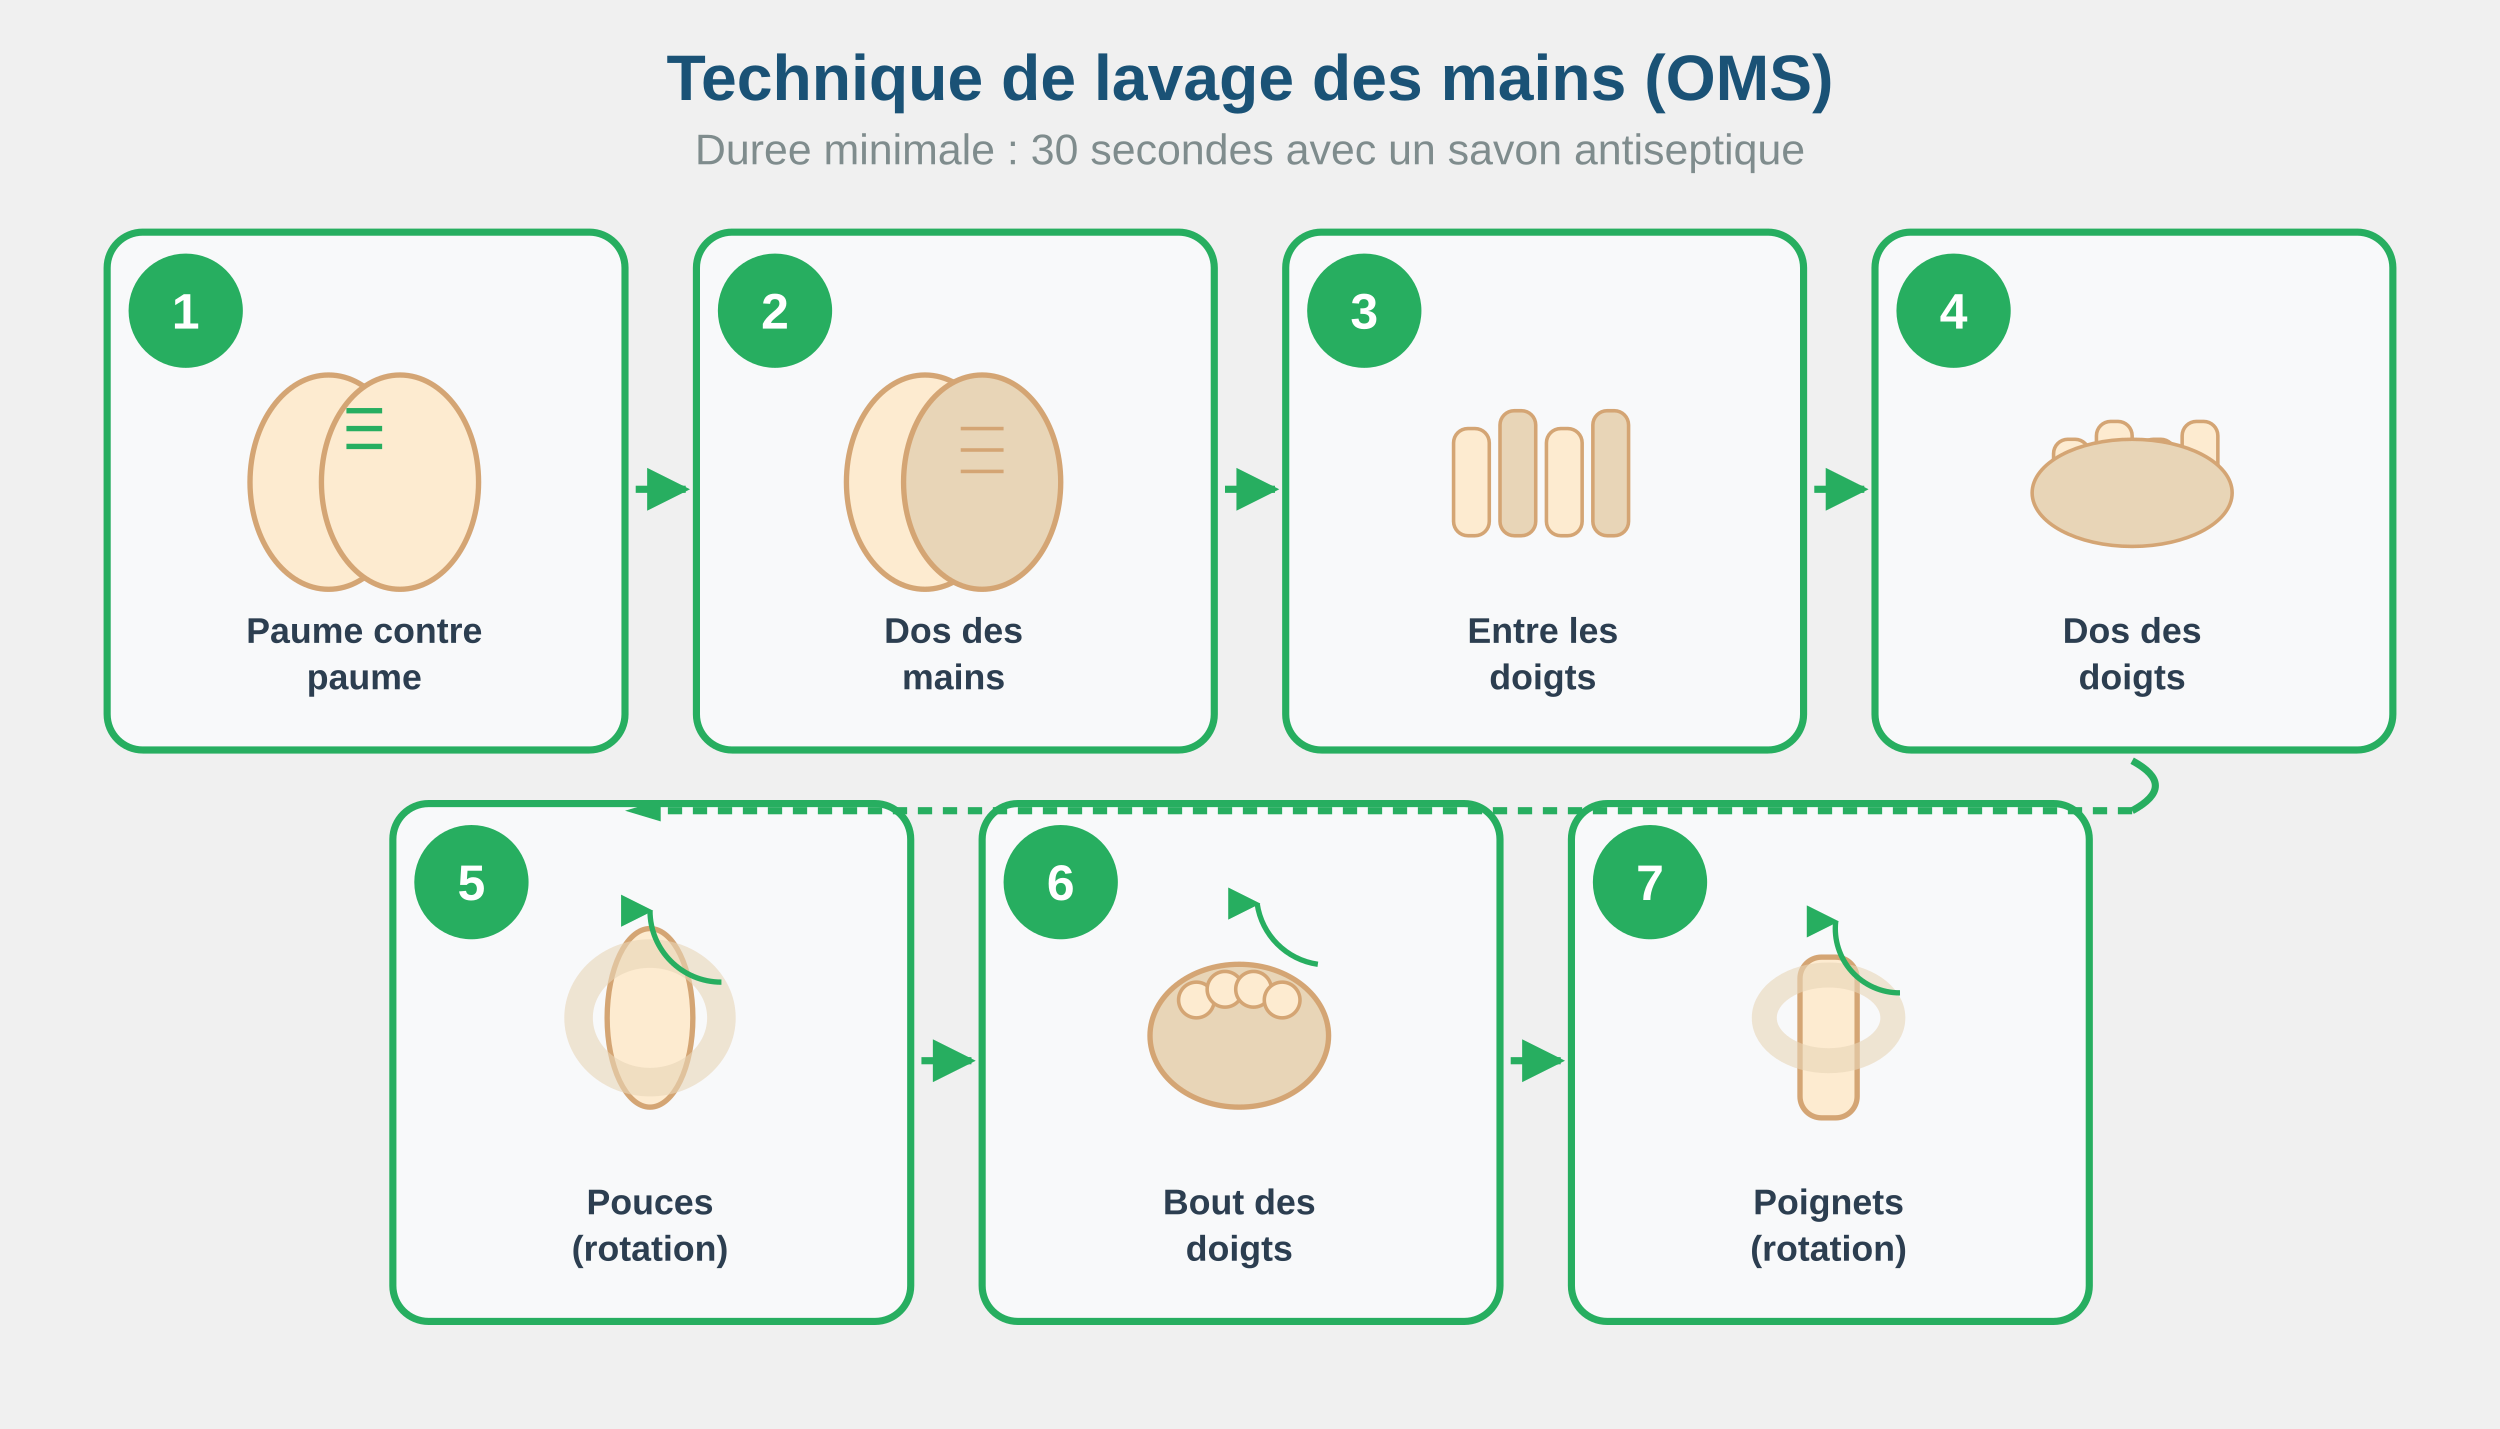
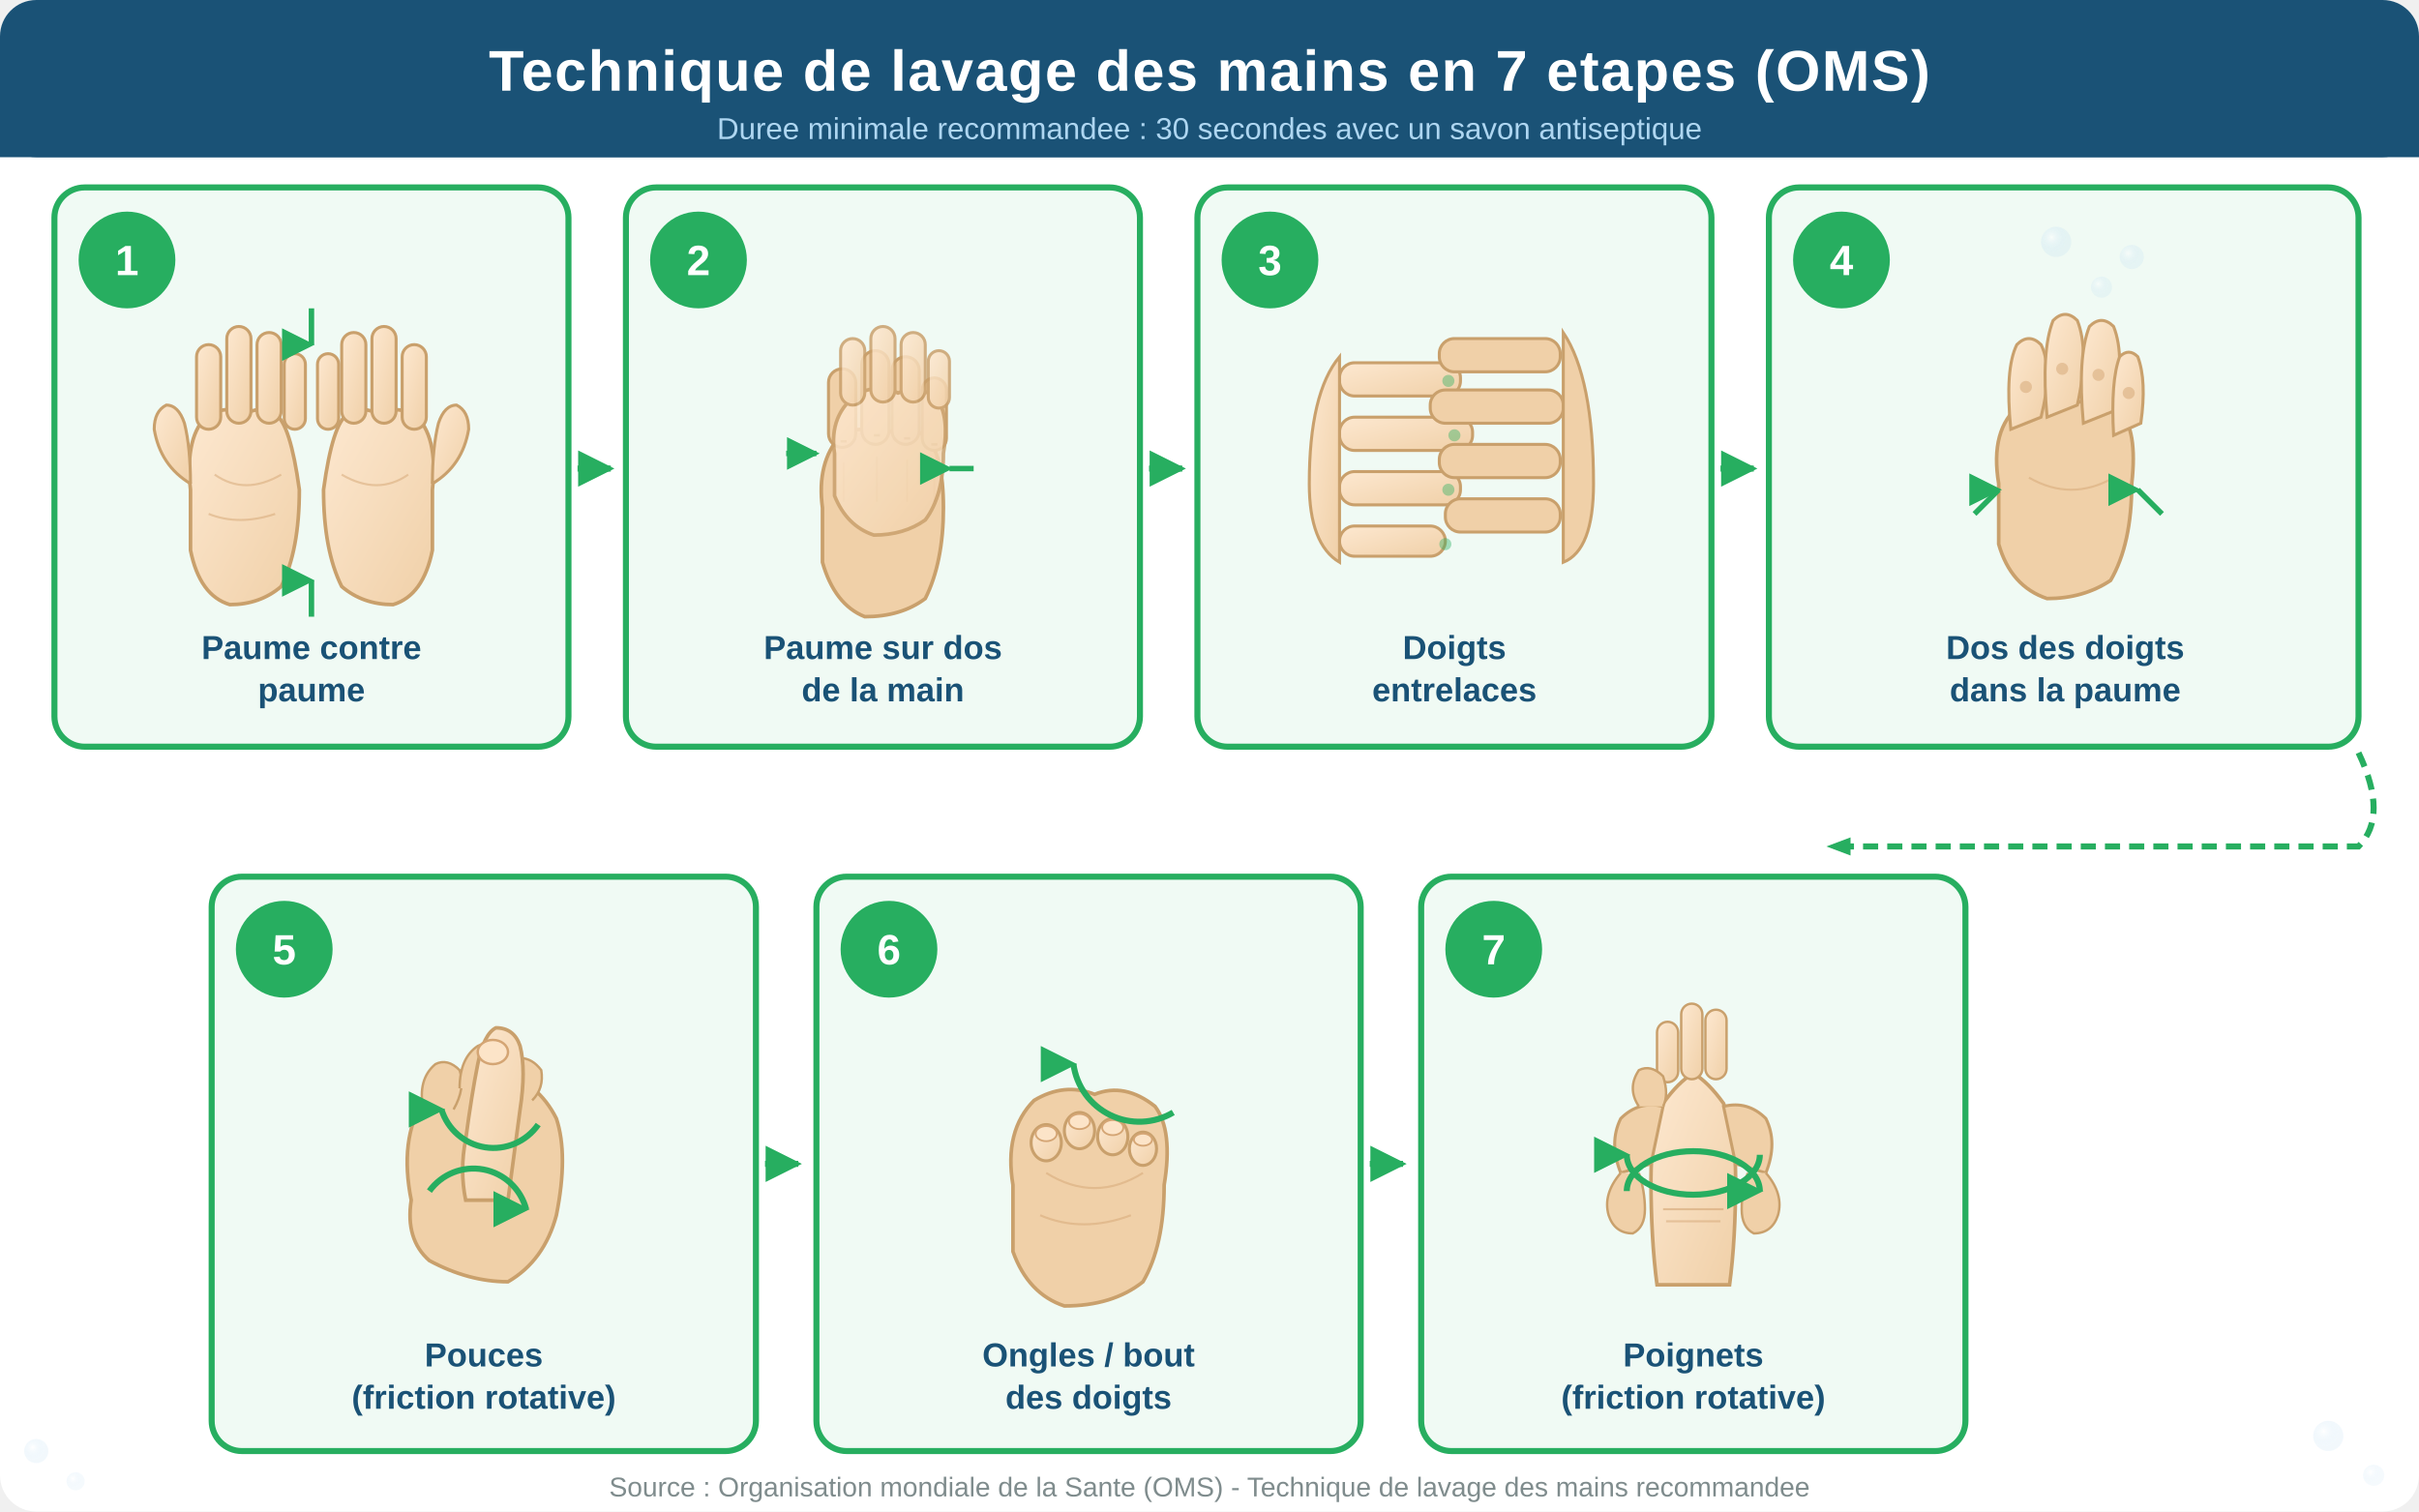
- <svg xmlns="http://www.w3.org/2000/svg" viewBox="0 0 700 400" width="700" height="400" font-family="Arial, sans-serif">
+ <svg xmlns="http://www.w3.org/2000/svg" viewBox="0 0 800 500" width="800" height="500" font-family="Arial, sans-serif">
  <defs>
-     <marker id="arrowSmall" viewBox="0 0 10 10" refX="9" refY="5" markerWidth="6" markerHeight="6" orient="auto-start-auto">
+     <marker id="arrow" viewBox="0 0 10 10" refX="9" refY="5" markerWidth="6" markerHeight="6" orient="auto-start-auto">
      <path d="M 0 0 L 10 5 L 0 10 z" fill="#27ae60" />
    </marker>
+     <linearGradient id="skinGrad" x1="0%" y1="0%" x2="100%" y2="100%">
+       <stop offset="0%" style="stop-color:#fde8d0" />
+       <stop offset="100%" style="stop-color:#f0d0a8" />
+     </linearGradient>
+     <linearGradient id="skinGrad2" x1="100%" y1="0%" x2="0%" y2="100%">
+       <stop offset="0%" style="stop-color:#fde8d0" />
+       <stop offset="100%" style="stop-color:#f0d0a8" />
+     </linearGradient>
+     <radialGradient id="bubble" cx="35%" cy="35%">
+       <stop offset="0%" style="stop-color:#ffffff;stop-opacity:0.9" />
+       <stop offset="100%" style="stop-color:#aed6f1;stop-opacity:0.3" />
+     </radialGradient>
  </defs>
-   <text x="350" y="28" text-anchor="middle" font-size="18" font-weight="bold" fill="#1a5276">Technique de lavage des mains (OMS)</text>
-   <text x="350" y="46" text-anchor="middle" font-size="12" fill="#7f8c8d">Duree minimale : 30 secondes avec un savon antiseptique</text>
-   <g transform="translate(30,65)">
-     <rect width="145" height="145" rx="10" fill="#f8f9fa" stroke="#27ae60" stroke-width="2" />
-     <circle cx="22" cy="22" r="16" fill="#27ae60" />
-     <text x="22" y="27" text-anchor="middle" font-size="14" font-weight="bold" fill="#fff">1</text>
-     <g transform="translate(72,55)">
-       <ellipse cx="-10" cy="15" rx="22" ry="30" fill="#fdebd0" stroke="#d4a574" stroke-width="1.5" />
-       <ellipse cx="10" cy="15" rx="22" ry="30" fill="#fdebd0" stroke="#d4a574" stroke-width="1.5" />
-       <line x1="-5" y1="-5" x2="5" y2="-5" stroke="#27ae60" stroke-width="1.5" />
-       <line x1="5" y1="0" x2="-5" y2="0" stroke="#27ae60" stroke-width="1.5" />
-       <line x1="-5" y1="5" x2="5" y2="5" stroke="#27ae60" stroke-width="1.5" />
-     </g>
-     <text x="72" y="115" text-anchor="middle" font-size="10" font-weight="bold" fill="#2c3e50">Paume contre</text>
-     <text x="72" y="128" text-anchor="middle" font-size="10" font-weight="bold" fill="#2c3e50">paume</text>
-   </g>
-   <line x1="178" y1="137" x2="192" y2="137" stroke="#27ae60" stroke-width="2" marker-end="url(#arrowSmall)" />
-   <g transform="translate(195,65)">
-     <rect width="145" height="145" rx="10" fill="#f8f9fa" stroke="#27ae60" stroke-width="2" />
-     <circle cx="22" cy="22" r="16" fill="#27ae60" />
-     <text x="22" y="27" text-anchor="middle" font-size="14" font-weight="bold" fill="#fff">2</text>
-     <g transform="translate(72,55)">
-       <ellipse cx="-8" cy="15" rx="22" ry="30" fill="#fdebd0" stroke="#d4a574" stroke-width="1.5" />
-       <ellipse cx="8" cy="15" rx="22" ry="30" fill="#e8d5b7" stroke="#d4a574" stroke-width="1.5" />
-       <line x1="2" y1="0" x2="14" y2="0" stroke="#d4a574" stroke-width="1" />
-       <line x1="2" y1="6" x2="14" y2="6" stroke="#d4a574" stroke-width="1" />
-       <line x1="2" y1="12" x2="14" y2="12" stroke="#d4a574" stroke-width="1" />
-     </g>
-     <text x="72" y="115" text-anchor="middle" font-size="10" font-weight="bold" fill="#2c3e50">Dos des</text>
-     <text x="72" y="128" text-anchor="middle" font-size="10" font-weight="bold" fill="#2c3e50">mains</text>
-   </g>
-   <line x1="343" y1="137" x2="357" y2="137" stroke="#27ae60" stroke-width="2" marker-end="url(#arrowSmall)" />
-   <g transform="translate(360,65)">
-     <rect width="145" height="145" rx="10" fill="#f8f9fa" stroke="#27ae60" stroke-width="2" />
-     <circle cx="22" cy="22" r="16" fill="#27ae60" />
-     <text x="22" y="27" text-anchor="middle" font-size="14" font-weight="bold" fill="#fff">3</text>
-     <g transform="translate(72,50)">
-       <rect x="-25" y="5" width="10" height="30" rx="4" fill="#fdebd0" stroke="#d4a574" stroke-width="1" />
-       <rect x="-12" y="0" width="10" height="35" rx="4" fill="#e8d5b7" stroke="#d4a574" stroke-width="1" />
-       <rect x="1" y="5" width="10" height="30" rx="4" fill="#fdebd0" stroke="#d4a574" stroke-width="1" />
-       <rect x="14" y="0" width="10" height="35" rx="4" fill="#e8d5b7" stroke="#d4a574" stroke-width="1" />
-     </g>
-     <text x="72" y="115" text-anchor="middle" font-size="10" font-weight="bold" fill="#2c3e50">Entre les</text>
-     <text x="72" y="128" text-anchor="middle" font-size="10" font-weight="bold" fill="#2c3e50">doigts</text>
-   </g>
-   <line x1="508" y1="137" x2="522" y2="137" stroke="#27ae60" stroke-width="2" marker-end="url(#arrowSmall)" />
-   <g transform="translate(525,65)">
-     <rect width="145" height="145" rx="10" fill="#f8f9fa" stroke="#27ae60" stroke-width="2" />
-     <circle cx="22" cy="22" r="16" fill="#27ae60" />
-     <text x="22" y="27" text-anchor="middle" font-size="14" font-weight="bold" fill="#fff">4</text>
-     <g transform="translate(72,48)">
-       <rect x="-22" y="10" width="10" height="22" rx="4" fill="#fdebd0" stroke="#d4a574" stroke-width="1" />
-       <rect x="-10" y="5" width="10" height="27" rx="4" fill="#fdebd0" stroke="#d4a574" stroke-width="1" />
-       <rect x="2" y="10" width="10" height="22" rx="4" fill="#fdebd0" stroke="#d4a574" stroke-width="1" />
-       <rect x="14" y="5" width="10" height="27" rx="4" fill="#fdebd0" stroke="#d4a574" stroke-width="1" />
-       <ellipse cx="0" cy="25" rx="28" ry="15" fill="#e8d5b7" stroke="#d4a574" stroke-width="1" />
-     </g>
-     <text x="72" y="115" text-anchor="middle" font-size="10" font-weight="bold" fill="#2c3e50">Dos des</text>
-     <text x="72" y="128" text-anchor="middle" font-size="10" font-weight="bold" fill="#2c3e50">doigts</text>
-   </g>
-   <g transform="translate(110,225)">
-     <rect width="145" height="145" rx="10" fill="#f8f9fa" stroke="#27ae60" stroke-width="2" />
-     <circle cx="22" cy="22" r="16" fill="#27ae60" />
-     <text x="22" y="27" text-anchor="middle" font-size="14" font-weight="bold" fill="#fff">5</text>
-     <g transform="translate(72,50)">
-       <ellipse cx="0" cy="10" rx="12" ry="25" fill="#fdebd0" stroke="#d4a574" stroke-width="1.5" />
-       <ellipse cx="0" cy="10" rx="20" ry="18" fill="none" stroke="#e8d5b7" stroke-width="8" opacity="0.6" />
-       <path d="M 20,0 A 20,20 0 0 1 0,-20" fill="none" stroke="#27ae60" stroke-width="1.5" marker-end="url(#arrowSmall)" />
-     </g>
-     <text x="72" y="115" text-anchor="middle" font-size="10" font-weight="bold" fill="#2c3e50">Pouces</text>
-     <text x="72" y="128" text-anchor="middle" font-size="10" font-weight="bold" fill="#2c3e50">(rotation)</text>
-   </g>
-   <line x1="258" y1="297" x2="272" y2="297" stroke="#27ae60" stroke-width="2" marker-end="url(#arrowSmall)" />
-   <g transform="translate(275,225)">
-     <rect width="145" height="145" rx="10" fill="#f8f9fa" stroke="#27ae60" stroke-width="2" />
-     <circle cx="22" cy="22" r="16" fill="#27ae60" />
-     <text x="22" y="27" text-anchor="middle" font-size="14" font-weight="bold" fill="#fff">6</text>
-     <g transform="translate(72,50)">
-       <ellipse cx="0" cy="15" rx="25" ry="20" fill="#e8d5b7" stroke="#d4a574" stroke-width="1.5" />
-       <circle cx="-12" cy="5" r="5" fill="#fdebd0" stroke="#d4a574" stroke-width="1" />
-       <circle cx="-4" cy="2" r="5" fill="#fdebd0" stroke="#d4a574" stroke-width="1" />
-       <circle cx="4" cy="2" r="5" fill="#fdebd0" stroke="#d4a574" stroke-width="1" />
-       <circle cx="12" cy="5" r="5" fill="#fdebd0" stroke="#d4a574" stroke-width="1" />
-       <path d="M 22,-5 A 20,20 0 0 1 5,-22" fill="none" stroke="#27ae60" stroke-width="1.5" marker-end="url(#arrowSmall)" />
-     </g>
-     <text x="72" y="115" text-anchor="middle" font-size="10" font-weight="bold" fill="#2c3e50">Bout des</text>
-     <text x="72" y="128" text-anchor="middle" font-size="10" font-weight="bold" fill="#2c3e50">doigts</text>
-   </g>
-   <line x1="423" y1="297" x2="437" y2="297" stroke="#27ae60" stroke-width="2" marker-end="url(#arrowSmall)" />
-   <g transform="translate(440,225)">
-     <rect width="145" height="145" rx="10" fill="#f8f9fa" stroke="#27ae60" stroke-width="2" />
-     <circle cx="22" cy="22" r="16" fill="#27ae60" />
-     <text x="22" y="27" text-anchor="middle" font-size="14" font-weight="bold" fill="#fff">7</text>
-     <g transform="translate(72,48)">
-       <rect x="-8" y="-5" width="16" height="45" rx="6" fill="#fdebd0" stroke="#d4a574" stroke-width="1.5" />
-       <ellipse cx="0" cy="12" rx="18" ry="12" fill="none" stroke="#e8d5b7" stroke-width="7" opacity="0.6" />
-       <path d="M 20,5 A 18,18 0 0 1 2,-15" fill="none" stroke="#27ae60" stroke-width="1.5" marker-end="url(#arrowSmall)" />
-     </g>
-     <text x="72" y="115" text-anchor="middle" font-size="10" font-weight="bold" fill="#2c3e50">Poignets</text>
-     <text x="72" y="128" text-anchor="middle" font-size="10" font-weight="bold" fill="#2c3e50">(rotation)</text>
-   </g>
-   <path d="M 597,213 Q 610,220 597,227" fill="none" stroke="#27ae60" stroke-width="2" />
-   <path d="M 597,227 L 185,227" fill="none" stroke="#27ae60" stroke-width="2" stroke-dasharray="4,3" />
-   <polygon points="185,224 175,227 185,230" fill="#27ae60" />
+   <rect width="800" height="500" rx="12" fill="#ffffff" />
+   <rect width="800" height="52" rx="12" fill="#1a5276" />
+   <rect y="40" width="800" height="12" fill="#1a5276" />
+   <text x="400" y="30" text-anchor="middle" font-size="19" font-weight="bold" fill="#ffffff" letter-spacing="0.5">Technique de lavage des mains en 7 etapes (OMS)</text>
+   <text x="400" y="46" text-anchor="middle" font-size="10" fill="#aed6f1">Duree minimale recommandee : 30 secondes avec un savon antiseptique</text>
+   <g transform="translate(18,62)">
+     <rect width="170" height="185" rx="10" fill="#f0faf4" stroke="#27ae60" stroke-width="2" />
+     <circle cx="24" cy="24" r="16" fill="#27ae60" />
+     <text x="24" y="29" text-anchor="middle" font-size="14" font-weight="bold" fill="#fff">1</text>
+     <g transform="translate(85,90)">
+       <g transform="translate(-22,0)">
+         <path d="M -18,10 Q -20,-8 -12,-15 Q -5,-18 0,-15 Q 5,-18 10,-15 Q 15,-12 18,10 Q 18,30 12,42 Q 5,48 -5,48 Q -15,45 -18,30 Z" fill="url(#skinGrad)" stroke="#c9a06c" stroke-width="1.2" />
+         <rect x="-16" y="-38" width="8" height="28" rx="4" fill="url(#skinGrad)" stroke="#c9a06c" stroke-width="1" />
+         <rect x="-6" y="-44" width="8" height="32" rx="4" fill="url(#skinGrad)" stroke="#c9a06c" stroke-width="1" />
+         <rect x="4" y="-42" width="8" height="30" rx="4" fill="url(#skinGrad)" stroke="#c9a06c" stroke-width="1" />
+         <rect x="13" y="-35" width="7" height="25" rx="3.5" fill="url(#skinGrad)" stroke="#c9a06c" stroke-width="1" />
+         <path d="M -18,8 Q -28,2 -30,-10 Q -30,-16 -26,-18 Q -22,-18 -20,-12 Q -18,-4 -18,8" fill="url(#skinGrad)" stroke="#c9a06c" stroke-width="1" />
+         <path d="M -10,5 Q 0,12 12,5" fill="none" stroke="#d4a574" stroke-width="0.7" opacity="0.5" />
+         <path d="M -12,18 Q -2,22 10,18" fill="none" stroke="#d4a574" stroke-width="0.7" opacity="0.5" />
+       </g>
+       <g transform="translate(22,0) scale(-1,1)">
+         <path d="M -18,10 Q -20,-8 -12,-15 Q -5,-18 0,-15 Q 5,-18 10,-15 Q 15,-12 18,10 Q 18,30 12,42 Q 5,48 -5,48 Q -15,45 -18,30 Z" fill="url(#skinGrad2)" stroke="#c9a06c" stroke-width="1.2" />
+         <rect x="-16" y="-38" width="8" height="28" rx="4" fill="url(#skinGrad2)" stroke="#c9a06c" stroke-width="1" />
+         <rect x="-6" y="-44" width="8" height="32" rx="4" fill="url(#skinGrad2)" stroke="#c9a06c" stroke-width="1" />
+         <rect x="4" y="-42" width="8" height="30" rx="4" fill="url(#skinGrad2)" stroke="#c9a06c" stroke-width="1" />
+         <rect x="13" y="-35" width="7" height="25" rx="3.5" fill="url(#skinGrad2)" stroke="#c9a06c" stroke-width="1" />
+         <path d="M -18,8 Q -28,2 -30,-10 Q -30,-16 -26,-18 Q -22,-18 -20,-12 Q -18,-4 -18,8" fill="url(#skinGrad2)" stroke="#c9a06c" stroke-width="1" />
+         <path d="M -10,5 Q 0,12 12,5" fill="none" stroke="#d4a574" stroke-width="0.7" opacity="0.5" />
+       </g>
+       <line x1="0" y1="-50" x2="0" y2="-38" stroke="#27ae60" stroke-width="1.8" marker-end="url(#arrow)" />
+       <line x1="0" y1="52" x2="0" y2="40" stroke="#27ae60" stroke-width="1.8" marker-end="url(#arrow)" />
+     </g>
+     <text x="85" y="156" text-anchor="middle" font-size="11" font-weight="bold" fill="#1a5276">Paume contre</text>
+     <text x="85" y="170" text-anchor="middle" font-size="11" font-weight="bold" fill="#1a5276">paume</text>
+   </g>
+   <line x1="191" y1="155" x2="202" y2="155" stroke="#27ae60" stroke-width="2" marker-end="url(#arrow)" />
+   <g transform="translate(207,62)">
+     <rect width="170" height="185" rx="10" fill="#f0faf4" stroke="#27ae60" stroke-width="2" />
+     <circle cx="24" cy="24" r="16" fill="#27ae60" />
+     <text x="24" y="29" text-anchor="middle" font-size="14" font-weight="bold" fill="#fff">2</text>
+     <g transform="translate(85,88)">
+       <g transform="translate(0,8)">
+         <path d="M -20,10 Q -22,-5 -14,-14 Q -6,-18 0,-14 Q 6,-18 14,-14 Q 20,-8 20,10 Q 20,28 14,40 Q 6,46 -6,46 Q -16,42 -20,28 Z" fill="#f0d0a8" stroke="#c9a06c" stroke-width="1.2" />
+         <rect x="-18" y="-36" width="9" height="26" rx="4.5" fill="#f0d0a8" stroke="#c9a06c" stroke-width="1" />
+         <rect x="-7" y="-42" width="9" height="31" rx="4.5" fill="#f0d0a8" stroke="#c9a06c" stroke-width="1" />
+         <rect x="3" y="-40" width="9" height="29" rx="4.5" fill="#f0d0a8" stroke="#c9a06c" stroke-width="1" />
+         <rect x="13" y="-33" width="8" height="24" rx="4" fill="#f0d0a8" stroke="#c9a06c" stroke-width="1" />
+         <line x1="-14" y1="-12" x2="-12" y2="-12" stroke="#c9a06c" stroke-width="0.8" />
+         <line x1="-3" y1="-14" x2="-1" y2="-14" stroke="#c9a06c" stroke-width="0.8" />
+         <line x1="7" y1="-13" x2="9" y2="-13" stroke="#c9a06c" stroke-width="0.8" />
+         <line x1="16" y1="-11" x2="18" y2="-11" stroke="#c9a06c" stroke-width="0.8" />
+         <line x1="-13" y1="-5" x2="-13" y2="8" stroke="#d4a574" stroke-width="0.6" opacity="0.5" />
+         <line x1="-2" y1="-7" x2="-2" y2="8" stroke="#d4a574" stroke-width="0.6" opacity="0.5" />
+         <line x1="8" y1="-6" x2="8" y2="8" stroke="#d4a574" stroke-width="0.6" opacity="0.5" />
+         <line x1="17" y1="-4" x2="17" y2="8" stroke="#d4a574" stroke-width="0.6" opacity="0.5" />
+       </g>
+       <g transform="translate(2,-8)" opacity="0.85">
+         <path d="M -18,8 Q -20,-5 -10,-12 Q -3,-15 3,-12 Q 10,-15 16,-10 Q 20,-4 18,8 Q 18,22 12,30 Q 5,35 -5,35 Q -14,32 -18,22 Z" fill="url(#skinGrad)" stroke="#c9a06c" stroke-width="1.2" />
+         <rect x="-16" y="-30" width="8" height="22" rx="4" fill="url(#skinGrad)" stroke="#c9a06c" stroke-width="1" />
+         <rect x="-6" y="-34" width="8" height="25" rx="4" fill="url(#skinGrad)" stroke="#c9a06c" stroke-width="1" />
+         <rect x="4" y="-32" width="8" height="23" rx="4" fill="url(#skinGrad)" stroke="#c9a06c" stroke-width="1" />
+         <rect x="13" y="-26" width="7" height="19" rx="3.5" fill="url(#skinGrad)" stroke="#c9a06c" stroke-width="1" />
+       </g>
+       <line x1="-32" y1="0" x2="-22" y2="0" stroke="#27ae60" stroke-width="1.8" marker-end="url(#arrow)" />
+       <line x1="30" y1="5" x2="22" y2="5" stroke="#27ae60" stroke-width="1.8" marker-end="url(#arrow)" />
+     </g>
+     <text x="85" y="156" text-anchor="middle" font-size="11" font-weight="bold" fill="#1a5276">Paume sur dos</text>
+     <text x="85" y="170" text-anchor="middle" font-size="11" font-weight="bold" fill="#1a5276">de la main</text>
+   </g>
+   <line x1="380" y1="155" x2="391" y2="155" stroke="#27ae60" stroke-width="2" marker-end="url(#arrow)" />
+   <g transform="translate(396,62)">
+     <rect width="170" height="185" rx="10" fill="#f0faf4" stroke="#27ae60" stroke-width="2" />
+     <circle cx="24" cy="24" r="16" fill="#27ae60" />
+     <text x="24" y="29" text-anchor="middle" font-size="14" font-weight="bold" fill="#fff">3</text>
+     <g transform="translate(85,78)">
+       <rect x="-38" y="-20" width="40" height="11" rx="5" fill="url(#skinGrad)" stroke="#c9a06c" stroke-width="1" />
+       <rect x="-38" y="-2" width="44" height="11" rx="5" fill="url(#skinGrad)" stroke="#c9a06c" stroke-width="1" />
+       <rect x="-38" y="16" width="40" height="11" rx="5" fill="url(#skinGrad)" stroke="#c9a06c" stroke-width="1" />
+       <rect x="-38" y="34" width="35" height="10" rx="5" fill="url(#skinGrad)" stroke="#c9a06c" stroke-width="1" />
+       <rect x="-5" y="-28" width="40" height="11" rx="5" fill="#f0d0a8" stroke="#c9a06c" stroke-width="1" />
+       <rect x="-8" y="-11" width="44" height="11" rx="5" fill="#f0d0a8" stroke="#c9a06c" stroke-width="1" />
+       <rect x="-5" y="7" width="40" height="11" rx="5" fill="#f0d0a8" stroke="#c9a06c" stroke-width="1" />
+       <rect x="-3" y="25" width="38" height="11" rx="5" fill="#f0d0a8" stroke="#c9a06c" stroke-width="1" />
+       <path d="M -38,-22 Q -48,-10 -48,20 Q -48,40 -38,46 L -38,34 L -38,-22 Z" fill="url(#skinGrad)" stroke="#c9a06c" stroke-width="1" />
+       <path d="M 36,-30 Q 46,-15 46,20 Q 46,42 36,46 L 36,36 L 36,-30 Z" fill="#f0d0a8" stroke="#c9a06c" stroke-width="1" />
+       <circle cx="-2" cy="-14" r="2" fill="#27ae60" opacity="0.4" />
+       <circle cx="0" cy="4" r="2" fill="#27ae60" opacity="0.4" />
+       <circle cx="-2" cy="22" r="2" fill="#27ae60" opacity="0.4" />
+       <circle cx="-3" cy="40" r="2" fill="#27ae60" opacity="0.4" />
+     </g>
+     <text x="85" y="156" text-anchor="middle" font-size="11" font-weight="bold" fill="#1a5276">Doigts</text>
+     <text x="85" y="170" text-anchor="middle" font-size="11" font-weight="bold" fill="#1a5276">entrelaces</text>
+   </g>
+   <line x1="569" y1="155" x2="580" y2="155" stroke="#27ae60" stroke-width="2" marker-end="url(#arrow)" />
+   <g transform="translate(585,62)">
+     <rect width="195" height="185" rx="10" fill="#f0faf4" stroke="#27ae60" stroke-width="2" />
+     <circle cx="24" cy="24" r="16" fill="#27ae60" />
+     <text x="24" y="29" text-anchor="middle" font-size="14" font-weight="bold" fill="#fff">4</text>
+     <g transform="translate(98,88)">
+       <path d="M -22,10 Q -25,-8 -15,-16 Q -6,-20 2,-16 Q 10,-20 18,-14 Q 24,-8 22,10 Q 22,30 15,42 Q 6,48 -6,48 Q -18,44 -22,30 Z" fill="#f0d0a8" stroke="#c9a06c" stroke-width="1.2" />
+       <path d="M -12,8 Q 2,16 16,8" fill="none" stroke="#d4a574" stroke-width="0.7" opacity="0.5" />
+       <path d="M -18,-8 Q -20,-28 -16,-36 Q -12,-40 -8,-36 Q -4,-28 -8,-12 Z" fill="url(#skinGrad)" stroke="#c9a06c" stroke-width="1" />
+       <path d="M -6,-12 Q -8,-34 -4,-44 Q 0,-48 4,-44 Q 8,-34 4,-16 Z" fill="url(#skinGrad)" stroke="#c9a06c" stroke-width="1" />
+       <path d="M 6,-10 Q 4,-32 8,-42 Q 12,-46 16,-42 Q 20,-32 16,-14 Z" fill="url(#skinGrad)" stroke="#c9a06c" stroke-width="1" />
+       <path d="M 16,-6 Q 15,-24 18,-32 Q 21,-35 24,-32 Q 27,-24 25,-10 Z" fill="url(#skinGrad)" stroke="#c9a06c" stroke-width="1" />
+       <circle cx="-13" cy="-22" r="2" fill="#d4a574" opacity="0.5" />
+       <circle cx="-1" cy="-28" r="2" fill="#d4a574" opacity="0.5" />
+       <circle cx="11" cy="-26" r="2" fill="#d4a574" opacity="0.5" />
+       <circle cx="21" cy="-20" r="2" fill="#d4a574" opacity="0.5" />
+       <line x1="-30" y1="20" x2="-22" y2="12" stroke="#27ae60" stroke-width="1.8" marker-end="url(#arrow)" />
+       <line x1="32" y1="20" x2="24" y2="12" stroke="#27ae60" stroke-width="1.8" marker-end="url(#arrow)" />
+     </g>
+     <text x="98" y="156" text-anchor="middle" font-size="11" font-weight="bold" fill="#1a5276">Dos des doigts</text>
+     <text x="98" y="170" text-anchor="middle" font-size="11" font-weight="bold" fill="#1a5276">dans la paume</text>
+   </g>
+   <path d="M 780,249 Q 790,270 780,280 L 610,280" fill="none" stroke="#27ae60" stroke-width="2" stroke-dasharray="5,3" />
+   <polygon points="612,277 604,280 612,283" fill="#27ae60" />
+   <g transform="translate(70,290)">
+     <rect width="180" height="190" rx="10" fill="#f0faf4" stroke="#27ae60" stroke-width="2" />
+     <circle cx="24" cy="24" r="16" fill="#27ae60" />
+     <text x="24" y="29" text-anchor="middle" font-size="14" font-weight="bold" fill="#fff">5</text>
+     <g transform="translate(90,92)">
+       <path d="M -24,15 Q -28,-5 -20,-18 Q -10,-28 5,-28 Q 18,-24 24,-12 Q 28,0 24,20 Q 20,35 8,42 Q -5,42 -18,35 Q -26,28 -24,15 Z" fill="#f0d0a8" stroke="#c9a06c" stroke-width="1.2" />
+       <path d="M -20,-15 Q -22,-25 -16,-30 Q -12,-32 -8,-28 Q -6,-22 -10,-15" fill="#f0d0a8" stroke="#c9a06c" stroke-width="0.8" />
+       <path d="M -8,-22 Q -8,-32 -2,-36 Q 2,-38 6,-34 Q 8,-28 4,-22" fill="#f0d0a8" stroke="#c9a06c" stroke-width="0.8" />
+       <path d="M 5,-20 Q 6,-30 12,-32 Q 16,-32 19,-28 Q 20,-22 16,-18" fill="#f0d0a8" stroke="#c9a06c" stroke-width="0.8" />
+       <path d="M -6,15 Q -8,5 -6,-5 Q -4,-20 -2,-30 Q 0,-40 4,-42 Q 10,-42 12,-36 Q 14,-28 12,-15 Q 10,0 8,15 Z" fill="url(#skinGrad)" stroke="#c9a06c" stroke-width="1.2" />
+       <ellipse cx="3" cy="-34" rx="5" ry="4" fill="#fce4c8" stroke="#d4a574" stroke-width="0.8" />
+       <path d="M 18,-10 A 18,18 0 0 1 -14,-15" fill="none" stroke="#27ae60" stroke-width="2" marker-end="url(#arrow)" />
+       <path d="M -18,12 A 18,18 0 0 1 14,18" fill="none" stroke="#27ae60" stroke-width="2" marker-end="url(#arrow)" />
+     </g>
+     <text x="90" y="162" text-anchor="middle" font-size="11" font-weight="bold" fill="#1a5276">Pouces</text>
+     <text x="90" y="176" text-anchor="middle" font-size="11" font-weight="bold" fill="#1a5276">(friction rotative)</text>
+   </g>
+   <line x1="253" y1="385" x2="264" y2="385" stroke="#27ae60" stroke-width="2" marker-end="url(#arrow)" />
+   <g transform="translate(270,290)">
+     <rect width="180" height="190" rx="10" fill="#f0faf4" stroke="#27ae60" stroke-width="2" />
+     <circle cx="24" cy="24" r="16" fill="#27ae60" />
+     <text x="24" y="29" text-anchor="middle" font-size="14" font-weight="bold" fill="#fff">6</text>
+     <g transform="translate(90,90)">
+       <path d="M -25,12 Q -28,-6 -18,-16 Q -8,-22 2,-18 Q 12,-22 22,-14 Q 28,-6 25,12 Q 25,32 18,44 Q 8,52 -8,52 Q -20,48 -25,34 Z" fill="#f0d0a8" stroke="#c9a06c" stroke-width="1.2" />
+       <path d="M -14,8 Q 2,18 18,8" fill="none" stroke="#d4a574" stroke-width="0.7" opacity="0.5" />
+       <path d="M -16,22 Q -2,28 14,22" fill="none" stroke="#d4a574" stroke-width="0.7" opacity="0.5" />
+       <ellipse cx="-14" cy="-2" rx="5" ry="6" fill="url(#skinGrad)" stroke="#c9a06c" stroke-width="1" />
+       <ellipse cx="-14" cy="-5" rx="3.5" ry="2.5" fill="#fce4c8" stroke="#d4a574" stroke-width="0.6" />
+       <ellipse cx="-3" cy="-6" rx="5" ry="6" fill="url(#skinGrad)" stroke="#c9a06c" stroke-width="1" />
+       <ellipse cx="-3" cy="-9" rx="3.5" ry="2.5" fill="#fce4c8" stroke="#d4a574" stroke-width="0.6" />
+       <ellipse cx="8" cy="-4" rx="5" ry="6" fill="url(#skinGrad)" stroke="#c9a06c" stroke-width="1" />
+       <ellipse cx="8" cy="-7" rx="3.5" ry="2.5" fill="#fce4c8" stroke="#d4a574" stroke-width="0.6" />
+       <ellipse cx="18" cy="0" rx="4.5" ry="5.5" fill="url(#skinGrad)" stroke="#c9a06c" stroke-width="1" />
+       <ellipse cx="18" cy="-3" rx="3" ry="2" fill="#fce4c8" stroke="#d4a574" stroke-width="0.6" />
+       <path d="M 28,-12 A 22,22 0 0 1 -5,-28" fill="none" stroke="#27ae60" stroke-width="2" marker-end="url(#arrow)" />
+     </g>
+     <text x="90" y="162" text-anchor="middle" font-size="11" font-weight="bold" fill="#1a5276">Ongles / bout</text>
+     <text x="90" y="176" text-anchor="middle" font-size="11" font-weight="bold" fill="#1a5276">des doigts</text>
+   </g>
+   <line x1="453" y1="385" x2="464" y2="385" stroke="#27ae60" stroke-width="2" marker-end="url(#arrow)" />
+   <g transform="translate(470,290)">
+     <rect width="180" height="190" rx="10" fill="#f0faf4" stroke="#27ae60" stroke-width="2" />
+     <circle cx="24" cy="24" r="16" fill="#27ae60" />
+     <text x="24" y="29" text-anchor="middle" font-size="14" font-weight="bold" fill="#fff">7</text>
+     <g transform="translate(90,90)">
+       <path d="M -12,45 Q -14,30 -14,10 Q -14,-5 -10,-15 Q -5,-22 0,-25 Q 5,-22 10,-15 Q 14,-5 14,10 Q 14,30 12,45 Z" fill="url(#skinGrad)" stroke="#c9a06c" stroke-width="1.2" />
+       <rect x="-12" y="-42" width="7" height="20" rx="3.5" fill="url(#skinGrad)" stroke="#c9a06c" stroke-width="0.8" />
+       <rect x="-4" y="-48" width="7" height="25" rx="3.5" fill="url(#skinGrad)" stroke="#c9a06c" stroke-width="0.8" />
+       <rect x="4" y="-46" width="7" height="23" rx="3.5" fill="url(#skinGrad)" stroke="#c9a06c" stroke-width="0.8" />
+       <line x1="-10" y1="20" x2="10" y2="20" stroke="#d4a574" stroke-width="0.7" opacity="0.6" />
+       <line x1="-9" y1="24" x2="9" y2="24" stroke="#d4a574" stroke-width="0.7" opacity="0.5" />
+       <path d="M -24,8 Q -28,-2 -24,-10 Q -18,-16 -10,-14 L -14,5 Z" fill="#f0d0a8" stroke="#c9a06c" stroke-width="1" />
+       <path d="M 24,8 Q 28,-2 24,-10 Q 18,-16 10,-14 L 14,5 Z" fill="#f0d0a8" stroke="#c9a06c" stroke-width="1" />
+       <path d="M -24,8 Q -30,15 -28,22 Q -26,28 -20,28 Q -16,26 -16,20 Q -16,14 -18,8" fill="#f0d0a8" stroke="#c9a06c" stroke-width="0.8" />
+       <path d="M 24,8 Q 30,15 28,22 Q 26,28 20,28 Q 16,26 16,20 Q 16,14 18,8" fill="#f0d0a8" stroke="#c9a06c" stroke-width="0.8" />
+       <path d="M -18,-14 Q -22,-20 -18,-26 Q -14,-28 -10,-24 Q -8,-18 -10,-14" fill="#f0d0a8" stroke="#c9a06c" stroke-width="0.8" />
+       <path d="M 22,2 A 20,12 0 0 1 -22,2" fill="none" stroke="#27ae60" stroke-width="2" marker-end="url(#arrow)" />
+       <path d="M -22,14 A 20,12 0 0 1 22,14" fill="none" stroke="#27ae60" stroke-width="2" marker-end="url(#arrow)" />
+     </g>
+     <text x="90" y="162" text-anchor="middle" font-size="11" font-weight="bold" fill="#1a5276">Poignets</text>
+     <text x="90" y="176" text-anchor="middle" font-size="11" font-weight="bold" fill="#1a5276">(friction rotative)</text>
+   </g>
+   <circle cx="680" cy="80" r="5" fill="url(#bubble)" opacity="0.6" />
+   <circle cx="695" cy="95" r="3.5" fill="url(#bubble)" opacity="0.5" />
+   <circle cx="705" cy="85" r="4" fill="url(#bubble)" opacity="0.55" />
+   <circle cx="12" cy="480" r="4" fill="url(#bubble)" opacity="0.5" />
+   <circle cx="25" cy="490" r="3" fill="url(#bubble)" opacity="0.4" />
+   <circle cx="770" cy="475" r="5" fill="url(#bubble)" opacity="0.5" />
+   <circle cx="785" cy="488" r="3.5" fill="url(#bubble)" opacity="0.4" />
+   <text x="400" y="495" text-anchor="middle" font-size="9" fill="#7f8c8d">Source : Organisation mondiale de la Sante (OMS) - Technique de lavage des mains recommandee</text>
</svg>
